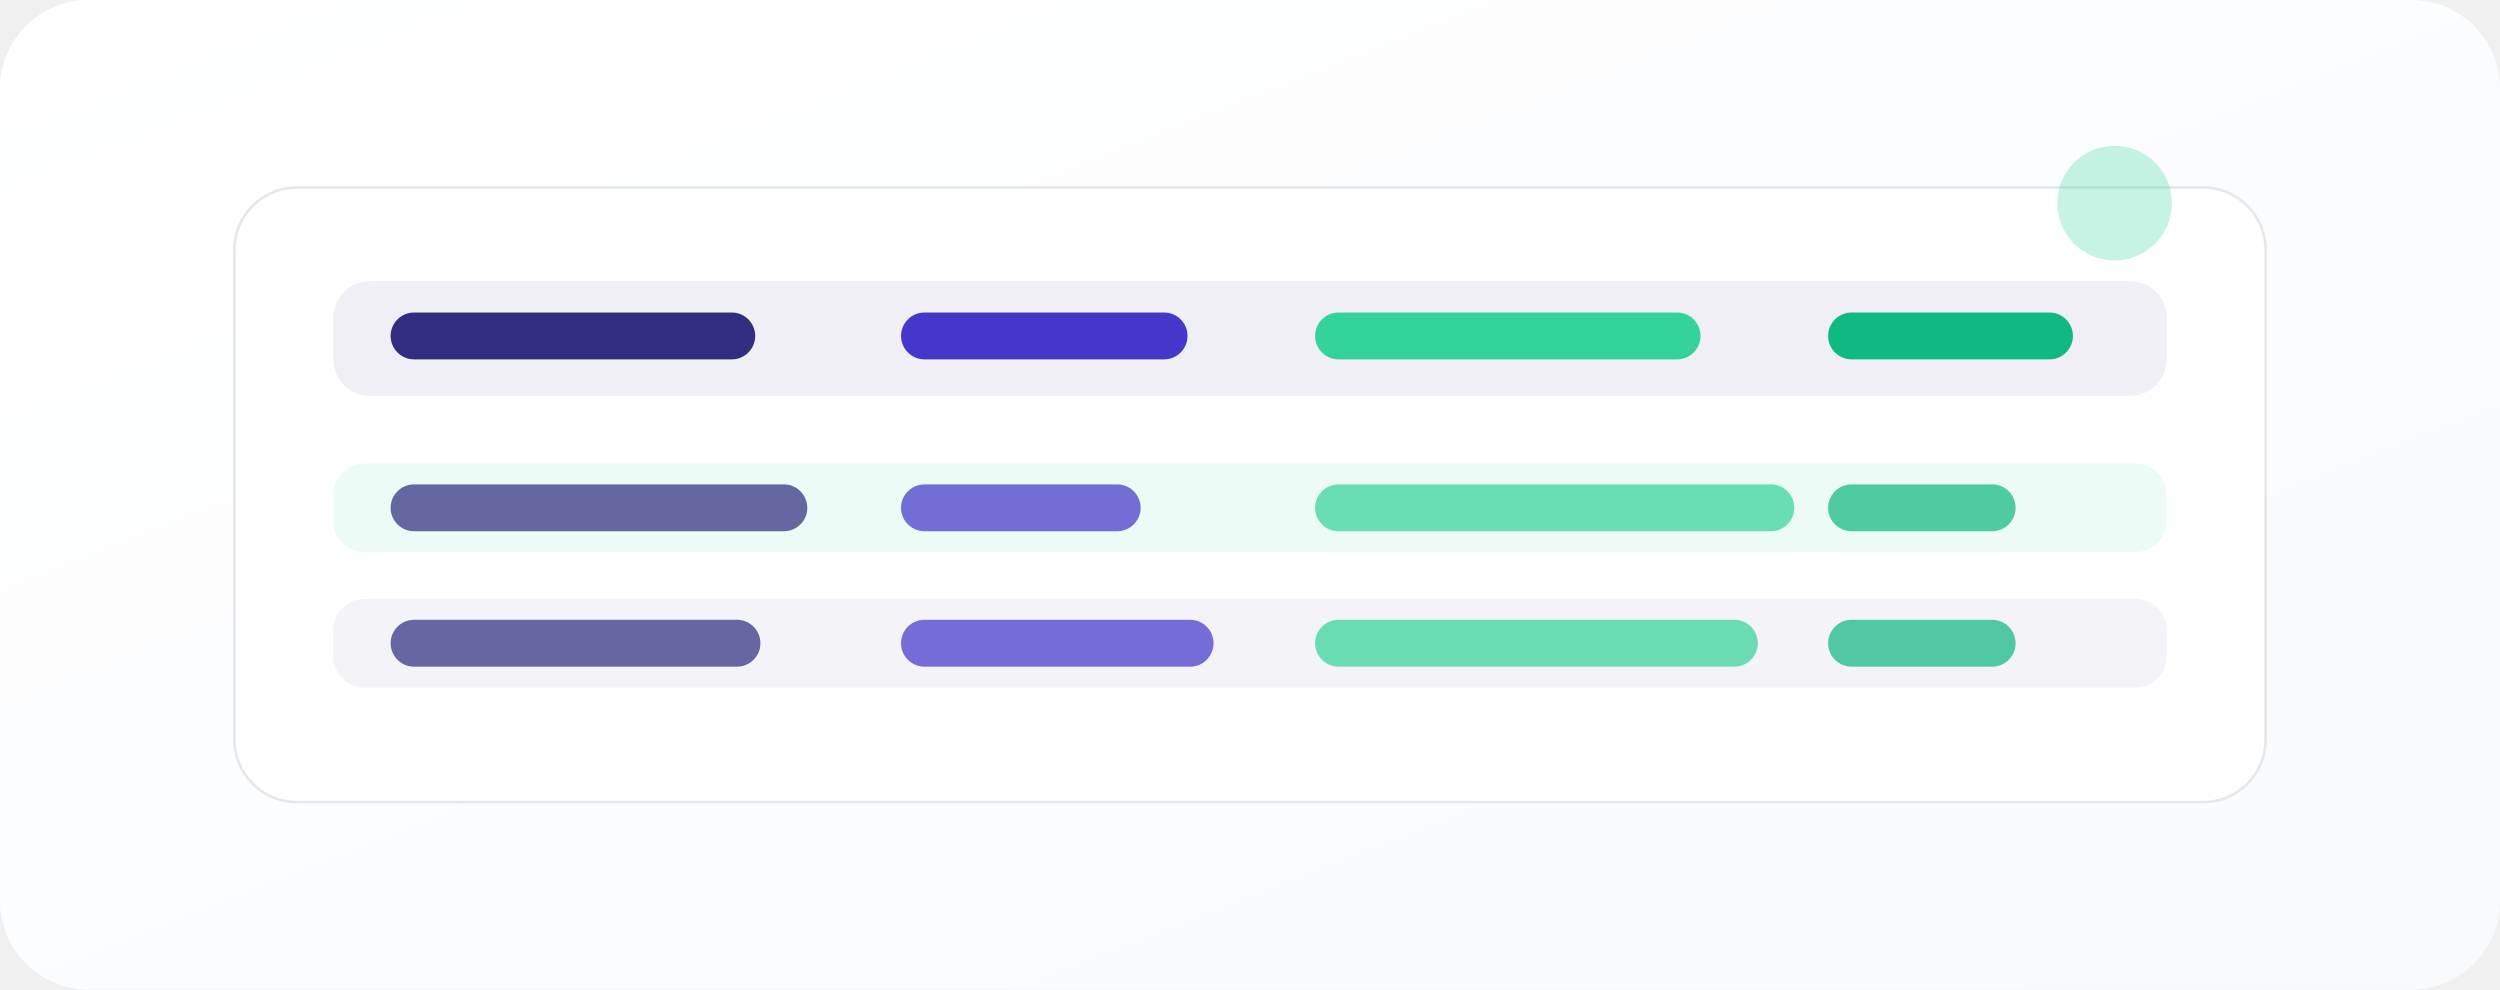
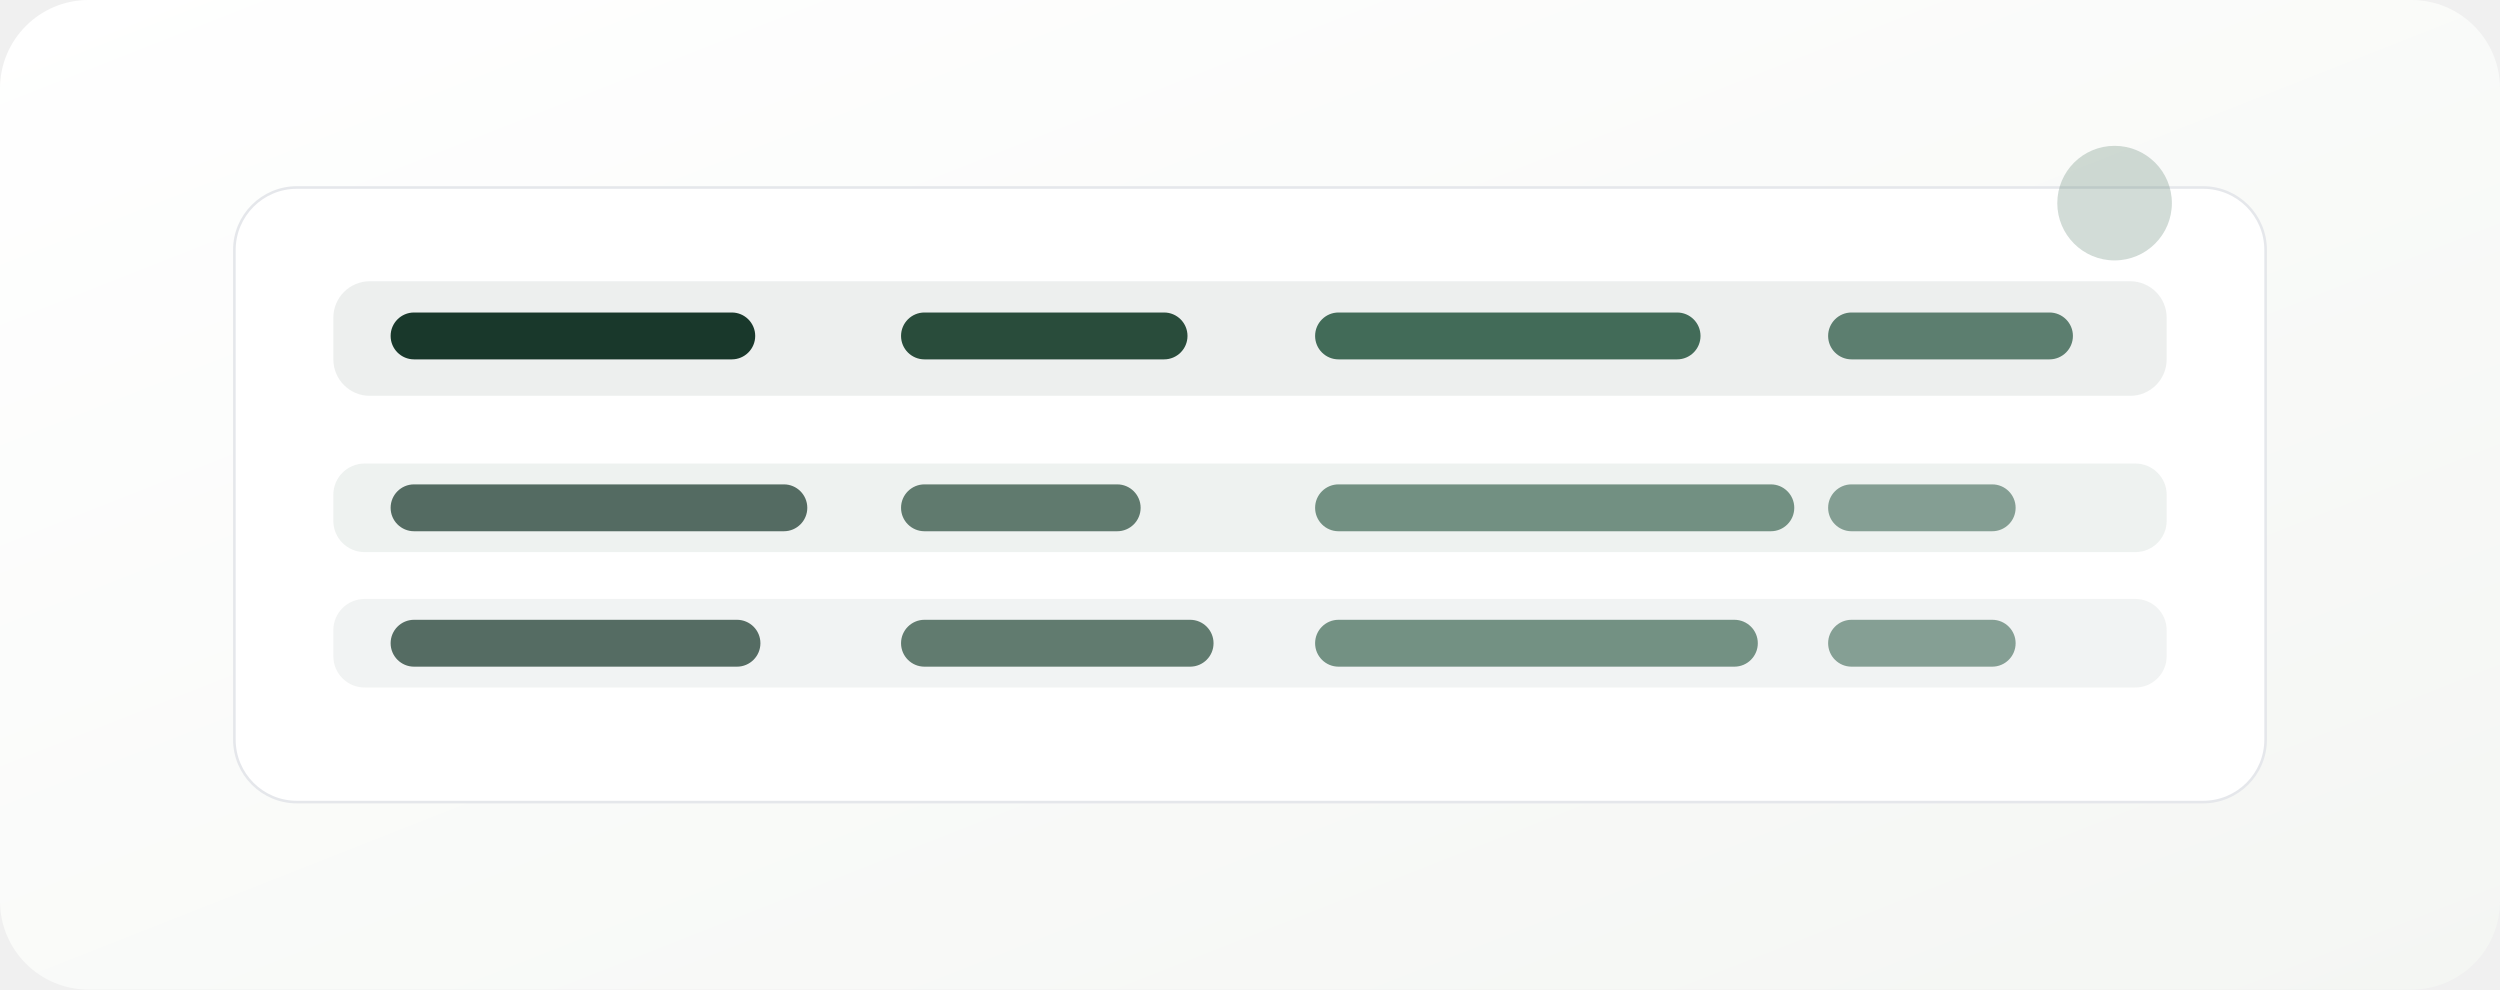
<svg xmlns="http://www.w3.org/2000/svg" viewBox="0 0 960 380">
  <defs>
    <linearGradient id="bg" x1="0" x2="1" y1="0" y2="1">
      <stop offset="0%" stop-color="#ffffff" />
-       <stop offset="100%" stop-color="#f8fafc" />
+       <stop offset="100%" stop-color="#f4f6f3" />
    </linearGradient>
  </defs>
  <rect width="960" height="380" rx="34" fill="url(#bg)" />
  <rect x="90" y="72" width="780" height="236" rx="24" fill="#ffffff" stroke="#e5e7eb" />
-   <rect x="128" y="108" width="704" height="44" rx="14" fill="#312e81" opacity=".08" />
-   <rect x="128" y="178" width="704" height="34" rx="12" fill="#34d399" opacity=".09" />
-   <rect x="128" y="230" width="704" height="34" rx="12" fill="#312e81" opacity=".06" />
-   <rect x="150" y="120" width="140" height="18" rx="9" fill="#312e81" />
-   <rect x="346" y="120" width="110" height="18" rx="9" fill="#4338ca" />
-   <rect x="505" y="120" width="148" height="18" rx="9" fill="#34d399" />
-   <rect x="702" y="120" width="94" height="18" rx="9" fill="#10b981" />
-   <rect x="150" y="186" width="160" height="18" rx="9" fill="#312e81" opacity=".72" />
-   <rect x="346" y="186" width="92" height="18" rx="9" fill="#4338ca" opacity=".72" />
-   <rect x="505" y="186" width="184" height="18" rx="9" fill="#34d399" opacity=".72" />
-   <rect x="702" y="186" width="72" height="18" rx="9" fill="#10b981" opacity=".72" />
-   <rect x="150" y="238" width="142" height="18" rx="9" fill="#312e81" opacity=".72" />
-   <rect x="346" y="238" width="120" height="18" rx="9" fill="#4338ca" opacity=".72" />
-   <rect x="505" y="238" width="170" height="18" rx="9" fill="#34d399" opacity=".72" />
-   <rect x="702" y="238" width="72" height="18" rx="9" fill="#10b981" opacity=".72" />
-   <circle cx="812" cy="78" r="22" fill="#34d399" opacity=".28" />
+   <rect x="128" y="108" width="704" height="44" rx="14" fill="#19382b" opacity=".08" />
+   <rect x="128" y="178" width="704" height="34" rx="12" fill="#426b58" opacity=".09" />
+   <rect x="128" y="230" width="704" height="34" rx="12" fill="#19382b" opacity=".06" />
+   <rect x="150" y="120" width="140" height="18" rx="9" fill="#19382b" />
+   <rect x="346" y="120" width="110" height="18" rx="9" fill="#294c3b" />
+   <rect x="505" y="120" width="148" height="18" rx="9" fill="#426b58" />
+   <rect x="702" y="120" width="94" height="18" rx="9" fill="#5c7e6f" />
+   <rect x="150" y="186" width="160" height="18" rx="9" fill="#19382b" opacity=".72" />
+   <rect x="346" y="186" width="92" height="18" rx="9" fill="#294c3b" opacity=".72" />
+   <rect x="505" y="186" width="184" height="18" rx="9" fill="#426b58" opacity=".72" />
+   <rect x="702" y="186" width="72" height="18" rx="9" fill="#5c7e6f" opacity=".72" />
+   <rect x="150" y="238" width="142" height="18" rx="9" fill="#19382b" opacity=".72" />
+   <rect x="346" y="238" width="120" height="18" rx="9" fill="#294c3b" opacity=".72" />
+   <rect x="505" y="238" width="170" height="18" rx="9" fill="#426b58" opacity=".72" />
+   <rect x="702" y="238" width="72" height="18" rx="9" fill="#5c7e6f" opacity=".72" />
+   <circle cx="812" cy="78" r="22" fill="#426b58" opacity=".24" />
</svg>
